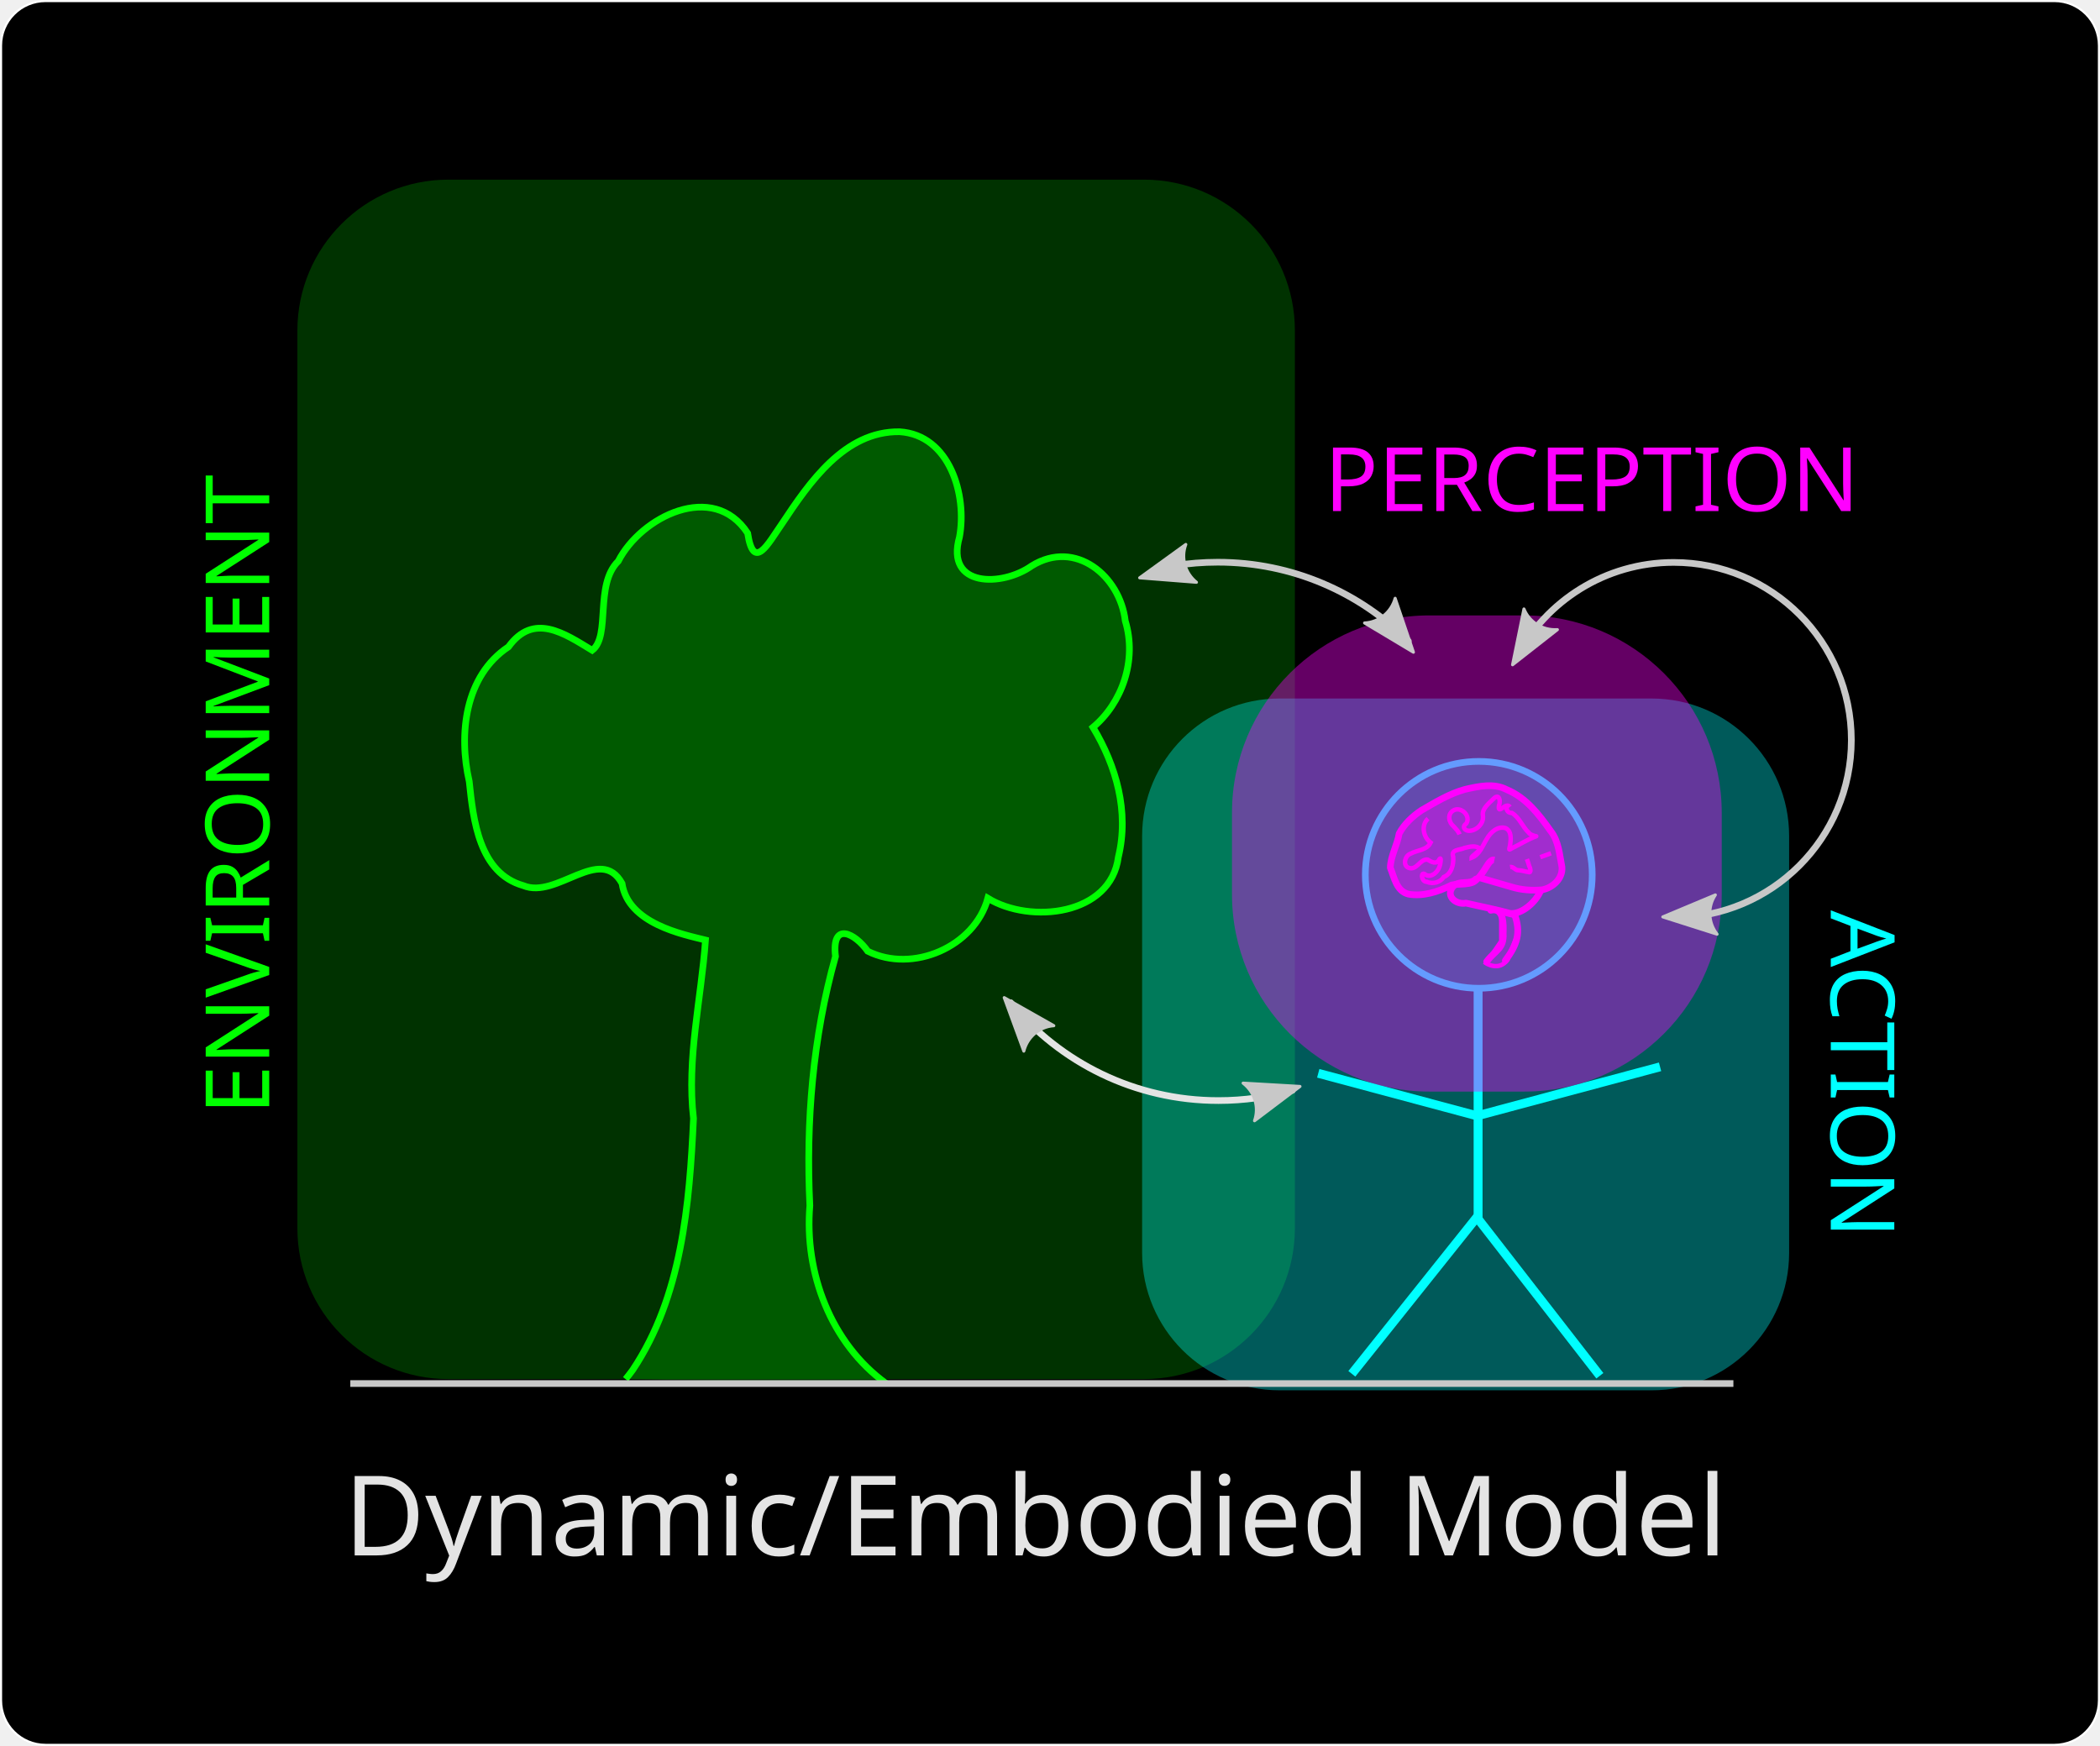
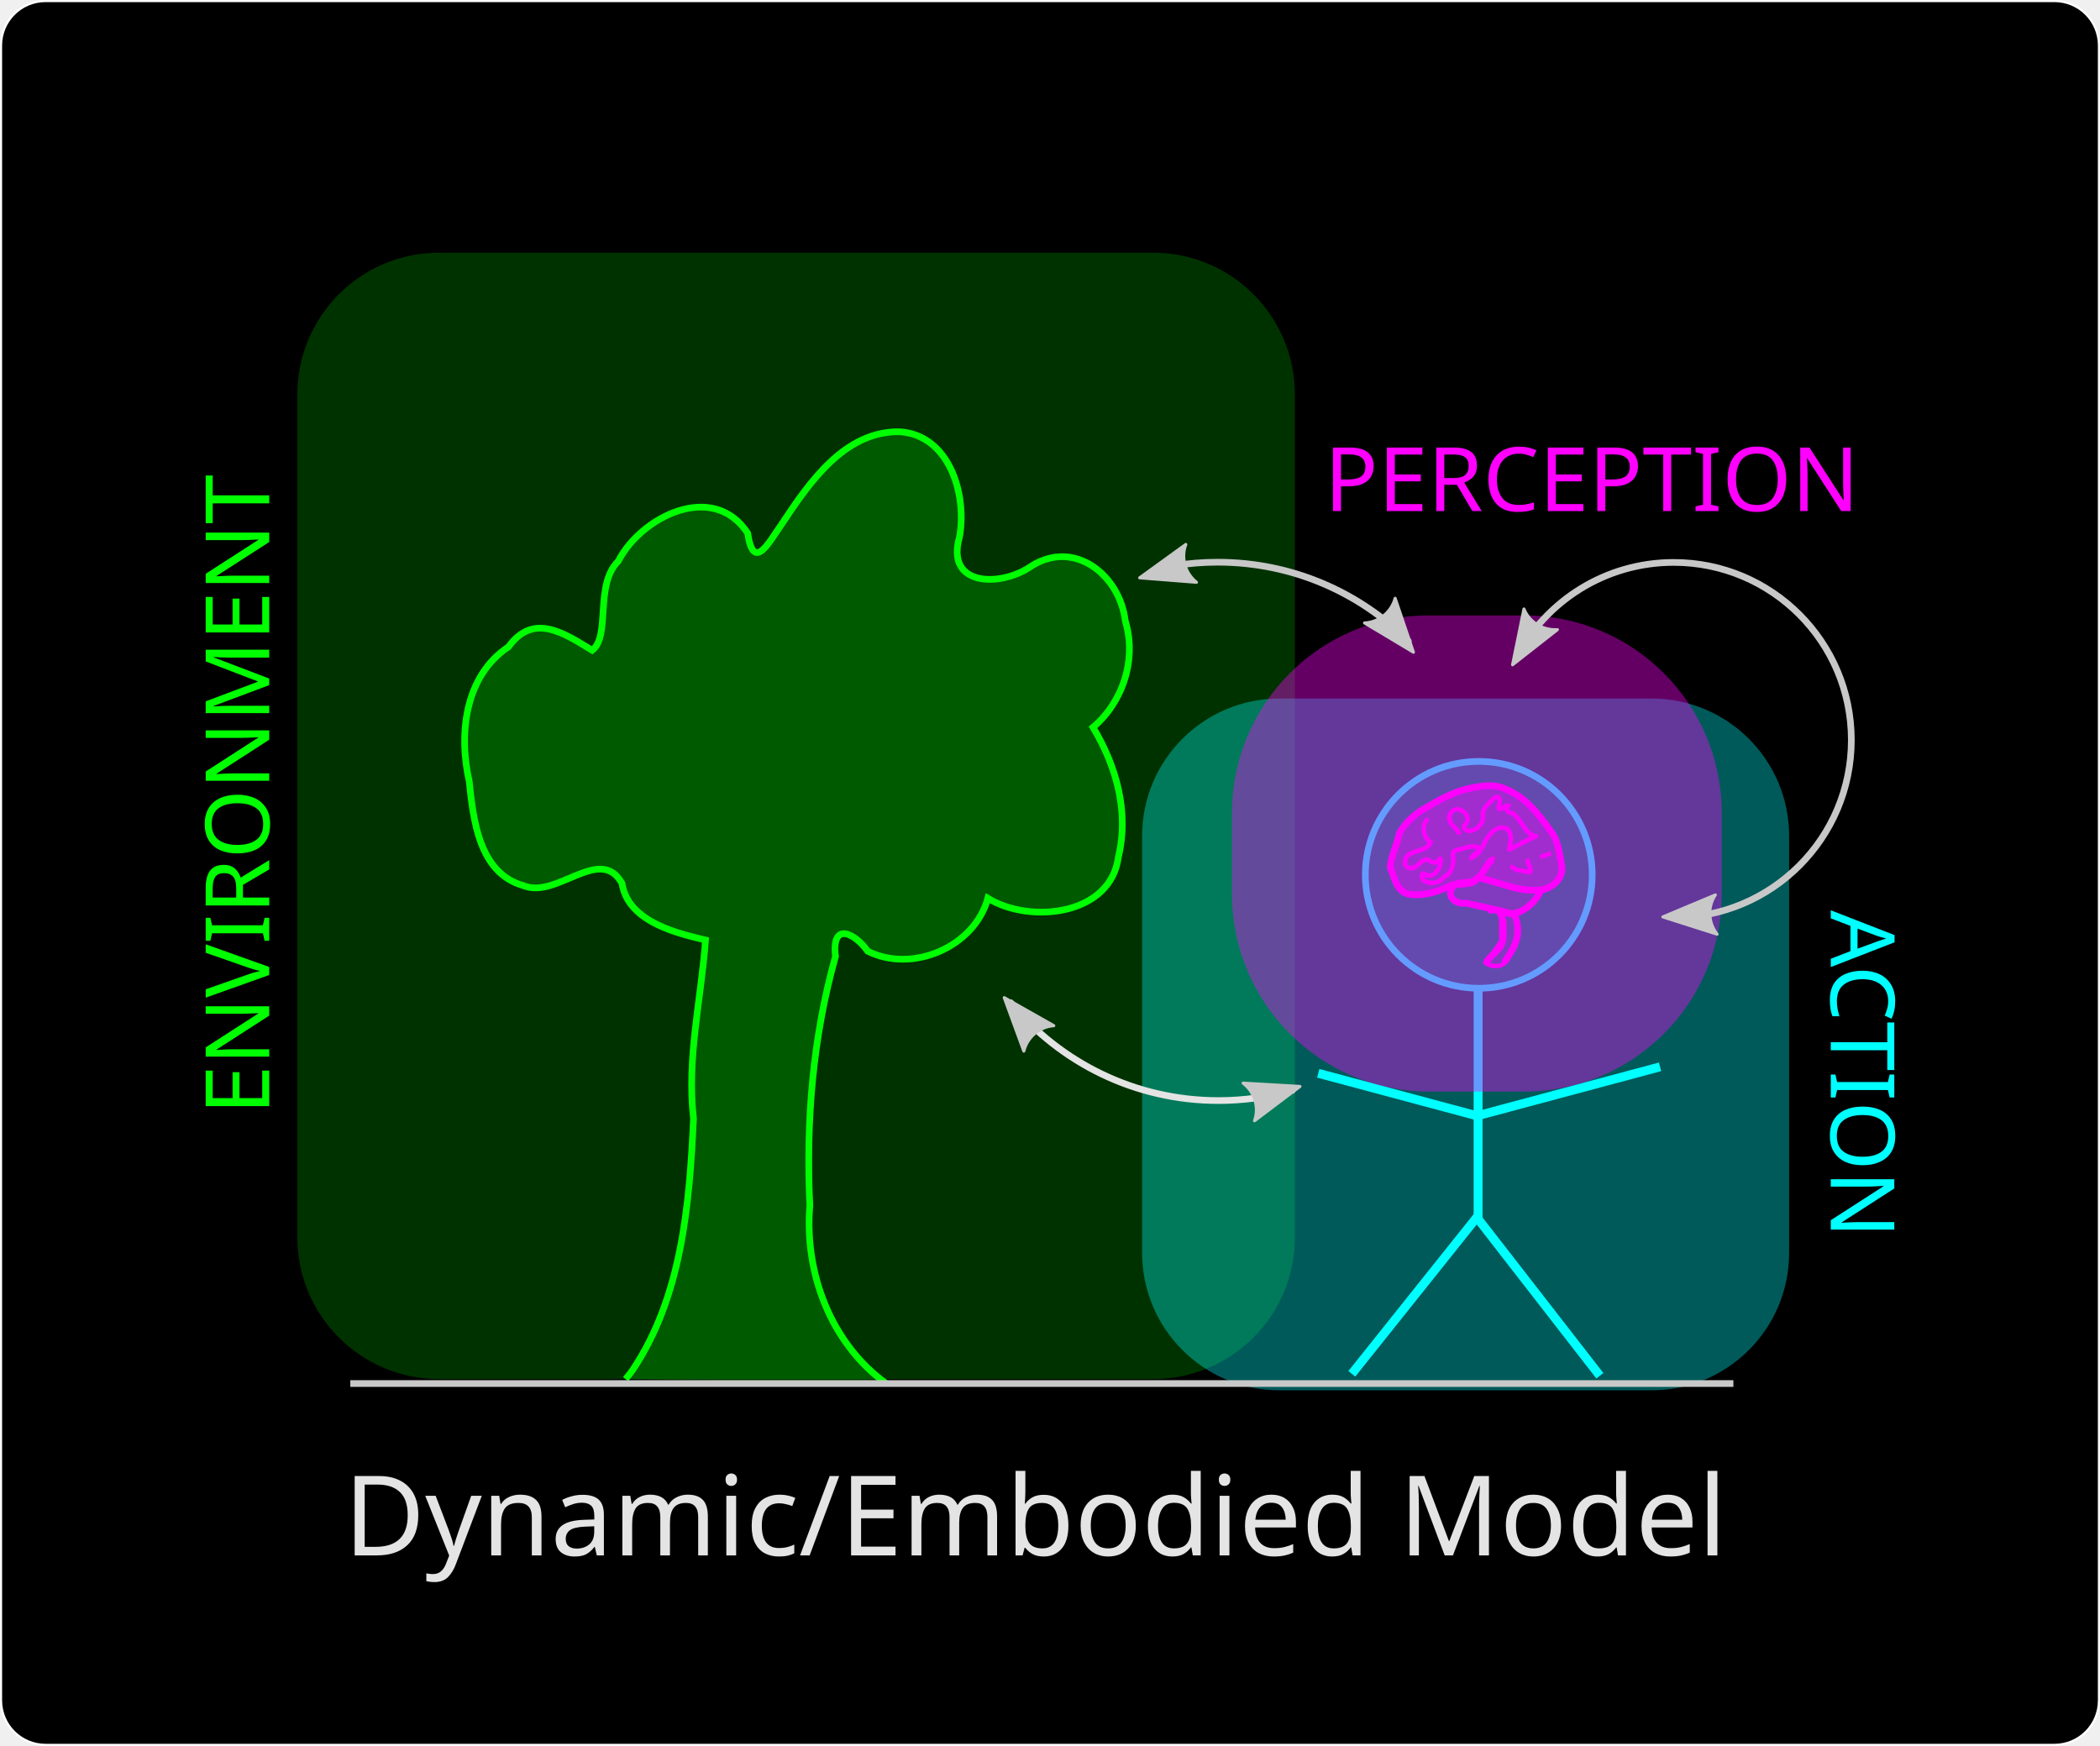
<svg xmlns="http://www.w3.org/2000/svg" width="133.241mm" height="110.797mm" viewBox="0 0 472.115 392.589" id="svg4443" version="1.1">
  <defs id="defs4445">
    <marker style="overflow:visible" id="marker11572" refX="0" refY="0" orient="auto">
      <path transform="matrix(1.1,0,0,1.1,1.1,0)" d="M 8.719,4.034 -2.207,0.016 8.719,-4.002 c -1.745,2.372 -1.735,5.617 -6e-7,8.035 z" style="fill:#c8c8c8;fill-opacity:1;fill-rule:evenodd;stroke:#c8c8c8;stroke-width:0.625;stroke-linejoin:round;stroke-opacity:1" id="path11574" />
    </marker>
    <marker style="overflow:visible" id="marker11572-3" refX="0" refY="0" orient="auto">
      <path transform="matrix(1.1,0,0,1.1,1.1,0)" d="M 8.719,4.034 -2.207,0.016 8.719,-4.002 c -1.745,2.372 -1.735,5.617 -6e-7,8.035 z" style="fill:#c8c8c8;fill-opacity:1;fill-rule:evenodd;stroke:#c8c8c8;stroke-width:0.625;stroke-linejoin:round;stroke-opacity:1" id="path11574-6" />
    </marker>
    <marker style="overflow:visible" id="marker11572-9" refX="0" refY="0" orient="auto">
      <path transform="matrix(1.1,0,0,1.1,1.1,0)" d="M 8.719,4.034 -2.207,0.016 8.719,-4.002 c -1.745,2.372 -1.735,5.617 -6e-7,8.035 z" style="fill:#c8c8c8;fill-opacity:1;fill-rule:evenodd;stroke:#c8c8c8;stroke-width:0.625;stroke-linejoin:round;stroke-opacity:1" id="path11574-0" />
    </marker>
    <marker style="overflow:visible" id="marker11572-0" refX="0" refY="0" orient="auto">
      <path transform="matrix(1.1,0,0,1.1,1.1,0)" d="M 8.719,4.034 -2.207,0.016 8.719,-4.002 c -1.745,2.372 -1.735,5.617 -6e-7,8.035 z" style="fill:#c8c8c8;fill-opacity:1;fill-rule:evenodd;stroke:#c8c8c8;stroke-width:0.625;stroke-linejoin:round;stroke-opacity:1" id="path11574-2" />
    </marker>
    <marker style="overflow:visible" id="marker11572-04" refX="0" refY="0" orient="auto">
      <path transform="matrix(1.1,0,0,1.1,1.1,0)" d="M 8.719,4.034 -2.207,0.016 8.719,-4.002 c -1.745,2.372 -1.735,5.617 -6e-7,8.035 z" style="fill:#c8c8c8;fill-opacity:1;fill-rule:evenodd;stroke:#c8c8c8;stroke-width:0.625;stroke-linejoin:round;stroke-opacity:1" id="path11574-08" />
    </marker>
    <marker style="overflow:visible" id="marker11572-1" refX="0" refY="0" orient="auto">
      <path transform="matrix(1.1,0,0,1.1,1.1,0)" d="M 8.719,4.034 -2.207,0.016 8.719,-4.002 c -1.745,2.372 -1.735,5.617 -6e-7,8.035 z" style="fill:#c8c8c8;fill-opacity:1;fill-rule:evenodd;stroke:#c8c8c8;stroke-width:0.625;stroke-linejoin:round;stroke-opacity:1" id="path11574-9" />
    </marker>
    <marker style="overflow:visible" id="marker11572-6" refX="0" refY="0" orient="auto">
      <path transform="matrix(1.1,0,0,1.1,1.1,0)" d="M 8.719,4.034 -2.207,0.016 8.719,-4.002 c -1.745,2.372 -1.735,5.617 -6e-7,8.035 z" style="fill:#c8c8c8;fill-opacity:1;fill-rule:evenodd;stroke:#c8c8c8;stroke-width:0.625;stroke-linejoin:round;stroke-opacity:1" id="path11574-5" />
    </marker>
    <marker style="overflow:visible" id="marker11572-3-1" refX="0" refY="0" orient="auto">
      <path transform="matrix(1.1,0,0,1.1,1.1,0)" d="M 8.719,4.034 -2.207,0.016 8.719,-4.002 c -1.745,2.372 -1.735,5.617 -6e-7,8.035 z" style="fill:#c8c8c8;fill-opacity:1;fill-rule:evenodd;stroke:#c8c8c8;stroke-width:0.625;stroke-linejoin:round;stroke-opacity:1" id="path11574-6-1" />
    </marker>
    <marker style="overflow:visible" id="marker11572-9-4" refX="0" refY="0" orient="auto">
      <path transform="matrix(1.1,0,0,1.1,1.1,0)" d="M 8.719,4.034 -2.207,0.016 8.719,-4.002 c -1.745,2.372 -1.735,5.617 -6e-7,8.035 z" style="fill:#c8c8c8;fill-opacity:1;fill-rule:evenodd;stroke:#c8c8c8;stroke-width:0.625;stroke-linejoin:round;stroke-opacity:1" id="path11574-0-8" />
    </marker>
    <marker style="overflow:visible" id="marker11572-0-5" refX="0" refY="0" orient="auto">
      <path transform="matrix(1.1,0,0,1.1,1.1,0)" d="M 8.719,4.034 -2.207,0.016 8.719,-4.002 c -1.745,2.372 -1.735,5.617 -6e-7,8.035 z" style="fill:#c8c8c8;fill-opacity:1;fill-rule:evenodd;stroke:#c8c8c8;stroke-width:0.625;stroke-linejoin:round;stroke-opacity:1" id="path11574-2-7" />
    </marker>
    <marker style="overflow:visible" id="marker11572-04-6" refX="0" refY="0" orient="auto">
      <path transform="matrix(1.1,0,0,1.1,1.1,0)" d="M 8.719,4.034 -2.207,0.016 8.719,-4.002 c -1.745,2.372 -1.735,5.617 -6e-7,8.035 z" style="fill:#c8c8c8;fill-opacity:1;fill-rule:evenodd;stroke:#c8c8c8;stroke-width:0.625;stroke-linejoin:round;stroke-opacity:1" id="path11574-08-6" />
    </marker>
    <marker style="overflow:visible" id="marker11572-1-9" refX="0" refY="0" orient="auto">
      <path transform="matrix(1.1,0,0,1.1,1.1,0)" d="M 8.719,4.034 -2.207,0.016 8.719,-4.002 c -1.745,2.372 -1.735,5.617 -6e-7,8.035 z" style="fill:#c8c8c8;fill-opacity:1;fill-rule:evenodd;stroke:#c8c8c8;stroke-width:0.625;stroke-linejoin:round;stroke-opacity:1" id="path11574-9-1" />
    </marker>
  </defs>
  <g id="layer3" style="display:inline">
    <rect transform="translate(34.00294,-60.98383)" style="display:inline;opacity:1;fill:#000000;fill-opacity:1;stroke:#ffffff;stroke-width:0.474;stroke-linecap:round;stroke-linejoin:round;stroke-miterlimit:4;stroke-dasharray:none;stroke-dashoffset:0;stroke-opacity:1" id="rect7825-2" width="471.641" height="392.115" x="-33.766" y="61.221" ry="10" rx="10" />
  </g>
  <g id="layer2" style="display:inline">
-     <rect transform="translate(34.00294,-60.98383)" style="display:inline;opacity:1;fill:#00ff00;fill-opacity:0.196;stroke:none;stroke-width:1.5;stroke-linecap:round;stroke-linejoin:round;stroke-miterlimit:4;stroke-dasharray:none;stroke-dashoffset:0;stroke-opacity:1" id="rect4624" width="224.254" height="269.711" x="32.854" y="101.38" ry="33.929" />
+     <rect style="display:inline;opacity:1;fill:#00ff00;fill-opacity:0.196;stroke:none;stroke-width:1.5;stroke-linecap:round;stroke-linejoin:round;stroke-miterlimit:4;stroke-dasharray:none;stroke-dashoffset:0;stroke-opacity:1" id="rect4624" width="224.254" height="253.282" x="66.857" y="56.825" ry="31.862" />
    <path transform="translate(34.00294,-60.98383)" style="display:inline;fill:#00ff00;fill-opacity:0.196;fill-rule:evenodd;stroke:#00ff00;stroke-width:1.5;stroke-linecap:butt;stroke-linejoin:miter;stroke-miterlimit:4;stroke-dasharray:none;stroke-opacity:1" d="m 165.228,372.083 c -12.451,-9.018 -18.438,-24.935 -17.161,-39.995 -0.922,-18.82 0.658,-37.864 5.764,-56.042 -0.935,-8.012 4.416,-5.176 7.25,-1.168 10.073,5.034 24.022,-0.977 26.999,-11.909 9.551,5.853 27.637,3.863 29.343,-9.271 2.476,-10.221 -0.495,-20.512 -5.702,-29.165 6.493,-5.432 9.972,-15.045 7.256,-23.928 -1.176,-10.082 -11.181,-18.466 -21.022,-12.387 -6.649,4.741 -19.487,4.901 -16.253,-6.468 1.752,-9.405 -2.182,-22.966 -13.459,-23.681 -12.404,-0.179 -20.325,11.462 -26.474,20.724 -3.108,4.469 -6.35,10.825 -7.688,2.073 -7.726,-11.791 -23.944,-3.725 -29.093,6.31 -5.398,5.327 -1.63,16.796 -5.854,20.04 -6.333,-3.862 -13.182,-8.557 -18.824,-0.783 -9.826,6.527 -11.261,19.657 -8.817,30.276 0.902,8.705 2.224,20.602 12.155,23.416 7.515,3.126 17.3,-9.31 22.193,-0.487 1.359,9.049 13.691,11.454 18.765,12.723 -0.98,13.369 -4.263,26.669 -2.698,40.125 -0.902,19.331 -2.622,40.041 -13.671,56.555 l -0.78,1.042 -0.81,1.019" id="path4138-6" />
  </g>
  <g id="layer4" style="display:inline">
    <rect transform="translate(34.00294,-60.98383)" style="display:inline;opacity:1;fill:#00ffff;fill-opacity:0.353;stroke:none;stroke-width:1.5;stroke-linecap:round;stroke-linejoin:round;stroke-miterlimit:4;stroke-dasharray:none;stroke-dashoffset:0;stroke-opacity:1" id="rect4626" width="145.462" height="155.563" x="222.763" y="218.053" ry="30.917" />
    <path transform="translate(34.00294,-60.98383)" style="display:inline;fill:none;fill-rule:evenodd;stroke:#00ffff;stroke-width:2;stroke-linecap:butt;stroke-linejoin:miter;stroke-miterlimit:4;stroke-dasharray:none;stroke-opacity:1" d="m 339.205,300.874 -41.137,11.023 -35.707,-9.568" id="path4217-2" />
    <path transform="translate(34.00294,-60.98383)" style="display:inline;fill:none;fill-rule:evenodd;stroke:#00ffff;stroke-width:2;stroke-linecap:butt;stroke-linejoin:miter;stroke-miterlimit:4;stroke-dasharray:none;stroke-opacity:1" d="m 298.298,335.089 27.373,35.25" id="path4213-1" />
    <path transform="translate(34.00294,-60.98383)" style="display:inline;fill:none;fill-rule:evenodd;stroke:#00ffff;stroke-width:2;stroke-linecap:butt;stroke-linejoin:miter;stroke-miterlimit:4;stroke-dasharray:none;stroke-opacity:1" d="M 298.199,334.475 269.914,369.902" id="path4215-0" />
    <path transform="translate(34.00294,-60.98383)" style="display:inline;fill:none;fill-rule:evenodd;stroke:#00ffff;stroke-width:2;stroke-linecap:butt;stroke-linejoin:miter;stroke-miterlimit:4;stroke-dasharray:none;stroke-opacity:1" d="m 298.298,283.108 0,51.981" id="path4301-8" />
    <circle transform="translate(34.00294,-60.98383)" style="display:inline;opacity:1;fill:#00ffff;fill-opacity:0.196;stroke:#00ffff;stroke-width:1.5;stroke-linecap:round;stroke-linejoin:miter;stroke-miterlimit:4;stroke-dasharray:none;stroke-dashoffset:0;stroke-opacity:1" id="path4211-0" cx="298.451" cy="257.702" r="25.506" />
  </g>
  <g id="layer1" transform="translate(34.00294,-60.98383)" style="display:inline">
    <path style="fill:none;fill-rule:evenodd;stroke:#c8c8c8;stroke-width:1.5;stroke-linecap:butt;stroke-linejoin:miter;stroke-miterlimit:4;stroke-dasharray:none;stroke-opacity:1" d="m 44.753,372.091 310.941,0" id="path4164-4" />
    <rect style="opacity:1;fill:#ff00ff;fill-opacity:0.392;stroke:none;stroke-width:1.5;stroke-linecap:round;stroke-linejoin:round;stroke-miterlimit:4;stroke-dasharray:none;stroke-dashoffset:0;stroke-opacity:1" id="rect4628" width="110.107" height="107.076" x="242.966" y="199.365" ry="44.4" />
    <path style="opacity:1;fill:none;fill-opacity:0.196;stroke:#e4e4e4;stroke-width:1.5;stroke-linecap:round;stroke-linejoin:round;stroke-miterlimit:4;stroke-dasharray:none;stroke-dashoffset:0;stroke-opacity:1" d="m 256.524,306.163 c -5.272,1.497 -10.837,2.298 -16.589,2.298 -18.806,0 -35.612,-8.565 -46.728,-22.007" id="path6612" />
    <path style="opacity:1;fill:none;fill-opacity:0.196;stroke:#c8c8c8;stroke-width:1.5;stroke-linecap:round;stroke-linejoin:round;stroke-miterlimit:4;stroke-dasharray:none;stroke-dashoffset:0;stroke-opacity:1" d="m 306.89,208.838 c 6.682,-12.715 20.018,-21.387 35.379,-21.387 22.059,0 39.941,17.882 39.941,39.941 0,22.059 -17.882,39.941 -39.941,39.941" id="path6606-0" />
    <path style="opacity:1;fill:none;fill-opacity:0.196;stroke:#c8c8c8;stroke-width:1.5;stroke-linecap:round;stroke-linejoin:round;stroke-miterlimit:4;stroke-dasharray:none;stroke-dashoffset:0;stroke-opacity:1" d="m 230.028,188.181 c 3.168,-0.511 6.418,-0.777 9.73,-0.777 16.737,0 31.889,6.784 42.857,17.752" id="path6604-0" />
    <path style="fill:#c8c8c8;fill-opacity:1;fill-rule:evenodd;stroke:#c8c8c8;stroke-width:1px;stroke-linecap:butt;stroke-linejoin:miter;stroke-opacity:1;marker-start:url(#marker11572-6)" d="m 306.731,209.326 3.125,-5.056" id="path11564" />
    <path style="fill:#c8c8c8;fill-opacity:1;fill-rule:evenodd;stroke:#c8c8c8;stroke-width:1px;stroke-linecap:butt;stroke-linejoin:miter;stroke-opacity:1;marker-start:url(#marker11572-3-1)" d="m 341.151,267.087 5.938,-0.262" id="path11564-0" />
    <path style="fill:#c8c8c8;fill-opacity:1;fill-rule:evenodd;stroke:#c8c8c8;stroke-width:1px;stroke-linecap:butt;stroke-linejoin:miter;stroke-opacity:1;marker-start:url(#marker11572-9-4)" d="m 282.911,206.621 -3.733,-4.626" id="path11564-7" />
    <path style="fill:#c8c8c8;fill-opacity:1;fill-rule:evenodd;stroke:#c8c8c8;stroke-width:1px;stroke-linecap:butt;stroke-linejoin:miter;stroke-opacity:1;marker-start:url(#marker11572-0-5)" d="m 223.486,190.538 5.722,-1.608" id="path11564-00" />
    <path style="fill:#c8c8c8;fill-opacity:1;fill-rule:evenodd;stroke:#c8c8c8;stroke-width:1px;stroke-linecap:butt;stroke-linejoin:miter;stroke-opacity:1;marker-start:url(#marker11572-04-6)" d="m 256.988,305.685 -5.688,1.725" id="path11564-1" />
    <path style="fill:#c8c8c8;fill-opacity:1;fill-rule:evenodd;stroke:#c8c8c8;stroke-width:1px;stroke-linecap:butt;stroke-linejoin:miter;stroke-opacity:1;marker-start:url(#marker11572-1-9)" d="m 192.638,286.319 3.844,4.533" id="path11564-9" />
    <g transform="translate(-69.28011,91.74282)" id="g4545-5">
      <g id="g4535-3">
        <path id="path4219-9" d="m 371.245,162.612 c -1.444,-0.284 -2.069,3.035 -4.466,4.804 -1.288,0.951 -4.74,0.438 -5.392,0.961 -2.888,1.417 -6.201,2.487 -9.44,1.928 -2.729,-0.661 -3.202,-3.744 -4.108,-5.944 l 0,-6e-5 c 0.085,-2.689 1.562,-5.06 1.992,-7.679 1.142,-2.141 3.003,-3.889 4.997,-5.226 3.131,-1.812 6.282,-3.742 9.797,-4.71 3.083,-0.701 6.495,-1.489 9.459,0.084 4.307,1.791 7.229,5.619 9.833,9.305 1.788,2.272 1.965,5.335 2.513,8.065 0.218,2.604 -2.067,4.651 -4.415,5.124 -2.337,0.205 -4.678,0.055 -6.92,-0.638 -0.199,-0.062 -6.648,-1.913 -6.846,-1.984" style="fill:#ff00ff;fill-opacity:0.392;fill-rule:evenodd;stroke:#ff00ff;stroke-width:1.5;stroke-linecap:butt;stroke-linejoin:round;stroke-miterlimit:4;stroke-dasharray:none;stroke-opacity:1" />
        <path id="path4223-4" d="m 367.07,166.916 c -1.331,1.405 -3.797,0.108 -5.166,1.727 -1.738,2.128 0.795,4.126 2.942,3.671 3.319,0.786 6.676,1.389 9.957,2.328 2.642,0.231 5.787,-2.597 6.815,-5.066" style="fill:#ff00ff;fill-opacity:0.196;fill-rule:evenodd;stroke:#ff00ff;stroke-width:1.5;stroke-linecap:round;stroke-linejoin:round;stroke-miterlimit:4;stroke-dasharray:none;stroke-opacity:1" />
        <path id="path4271-1" d="m 370.416,173.933 c 2.963,-0.742 2.88,3.211 2.802,5.148 0.238,3.512 -1.742,3.761 -3.71,6.381" style="fill:none;fill-opacity:0.196;fill-rule:evenodd;stroke:#ff00ff;stroke-width:1.5;stroke-linecap:round;stroke-linejoin:round;stroke-miterlimit:4;stroke-dasharray:none;stroke-opacity:1" />
        <path id="path4281-5" d="m 375.72,174.69 c 1.631,4.339 0.558,7.065 -2.02,10.555" style="fill:none;fill-opacity:0.196;fill-rule:evenodd;stroke:#ff00ff;stroke-width:1.5;stroke-linecap:round;stroke-linejoin:round;stroke-miterlimit:4;stroke-dasharray:none;stroke-opacity:1" />
        <path id="path4523-4" d="m 372.787,174.434 3.393,0.893 0.179,4.286 -2.174,5.462 c -1.976,2.664 -4.812,0.758 -4.812,0.758 l 3.415,-4.969 z" style="fill:#ff00ff;fill-opacity:0.196;fill-rule:evenodd;stroke:#ff00ff;stroke-width:1px;stroke-linecap:butt;stroke-linejoin:miter;stroke-opacity:1" />
        <path style="fill:none;fill-rule:evenodd;stroke:#ff00ff;stroke-width:1px;stroke-linecap:butt;stroke-linejoin:miter;stroke-opacity:1" d="m 356.331,153.326 c -1.652,1.449 -1.063,4.183 0.574,5.388 -0.826,1.737 -3.049,1.674 -4.544,2.504 -1.318,0.459 -1.807,2.864 -0.194,3.229 1.712,0.387 2.371,-2.097 4.044,-1.914 0.853,0.542 2.082,1.212 2.683,-0.113 0.533,-0.654 0.17,1.31 0.03,1.651 -0.397,1.215 -1.727,2.546 -3.086,1.922 -1.264,-1.178 -1.117,1.556 0.181,1.524 1.373,0.613 3.061,0.135 3.85,-1.072 1.767,-0.724 2.236,-2.8 2.116,-4.521 -0.617,-1.712 1.461,-1.495 2.545,-2.008 1.125,-0.293 2.56,-0.677 3.52,0.211 -0.413,0.715 -1.994,1.656 -1.975,2.014 1.876,-0.681 2.497,-2.745 3.479,-4.288 0.809,-1.448 2.436,-2.952 4.218,-2.398 1.37,0.683 1.198,2.516 1.01,3.792 -0.059,0.554 -0.568,1.432 0.315,0.777 1.864,-0.884 3.611,-2.036 5.555,-2.74 0.325,0.106 -1.439,-0.272 -1.69,-0.809 -1.425,-1.328 -2.061,-3.376 -3.767,-4.423 -1.731,0.023 -1.321,-2.384 -0.47,-1.363 -0.905,-1.256 -2.732,1.97 -2.465,-0.268 0.422,-0.954 0.136,-2.846 -1.158,-1.624 -1.007,1.021 -2.733,2.299 -2.442,3.85 0.278,1.79 -1.537,3.539 -3.296,3.401 -1.007,-0.149 -1.333,-1.036 -0.46,-1.602 1.172,-1.699 -1.215,-3.997 -2.905,-2.953 -1.394,0.833 -1.029,2.714 0.115,3.602 0.488,0.54 1.03,1.068 1.287,1.766" id="path4502-1" />
        <path style="fill:none;fill-rule:evenodd;stroke:#ff00ff;stroke-width:1px;stroke-linecap:butt;stroke-linejoin:miter;stroke-opacity:1" d="m 374.767,164.186 c 0.764,-0.121 1.183,0.805 1.89,0.742 0.77,0.031 1.456,0.299 2.201,0.381 0.784,0.38 0.438,-0.984 0.198,-1.376 -0.167,-0.504 -0.311,-1.018 -0.5,-1.514" id="path4510-5" />
        <path style="fill:none;fill-rule:evenodd;stroke:#ff00ff;stroke-width:1px;stroke-linecap:butt;stroke-linejoin:miter;stroke-opacity:1" d="m 383.957,161.107 -2.399,0.884" id="path4518-5" />
      </g>
    </g>
  </g>
  <g id="layer6" style="display:inline">
    <text transform="translate(34.00294,-60.98383)" xml:space="preserve" style="font-style:normal;font-weight:normal;font-size:52.5px;line-height:125%;font-family:sans-serif;letter-spacing:0px;word-spacing:0px;display:inline;fill:#e4e4e4;fill-opacity:1;stroke:none;stroke-width:1px;stroke-linecap:butt;stroke-linejoin:miter;stroke-opacity:1" x="43.313" y="410.735" id="text7314-5">
      <tspan id="tspan7316-2" x="43.313" y="410.735" style="font-style:normal;font-variant:normal;font-weight:normal;font-stretch:normal;font-size:25px;font-family:EarthboundZero;-inkscape-font-specification:EarthboundZero;fill:#e4e4e4;fill-opacity:1">Dynamic/Embodied Model</tspan>
      <tspan x="43.313" y="441.985" style="font-style:normal;font-variant:normal;font-weight:normal;font-stretch:normal;font-size:25px;font-family:EarthboundZero;-inkscape-font-specification:EarthboundZero;fill:#e4e4e4;fill-opacity:1" id="tspan4556" />
    </text>
  </g>
  <g id="layer5" style="display:inline">
    <text xml:space="preserve" style="font-style:normal;font-weight:normal;font-size:52.5px;line-height:125%;font-family:sans-serif;letter-spacing:0px;word-spacing:0px;display:inline;fill:#00ff00;fill-opacity:1;stroke:none;stroke-width:1px;stroke-linecap:butt;stroke-linejoin:miter;stroke-opacity:1" x="-311.64" y="26.524" id="text7169-4" transform="matrix(0,-1,1,0,34.00294,-60.98383)">
      <tspan id="tspan7171-1" x="-311.64" y="26.524" style="font-style:normal;font-variant:normal;font-weight:normal;font-stretch:normal;font-size:20px;font-family:'8-bit Operator+';-inkscape-font-specification:'8-bit Operator+';fill:#00ff00;fill-opacity:1">ENVIRONMENT</tspan>
    </text>
    <text xml:space="preserve" style="font-style:normal;font-weight:normal;font-size:52.5px;line-height:125%;font-family:sans-serif;letter-spacing:0px;word-spacing:0px;display:inline;fill:#00ffff;fill-opacity:1;stroke:none;stroke-width:1px;stroke-linecap:butt;stroke-linejoin:miter;stroke-opacity:1" x="265.671" y="-377.585" id="text7169-5-4" transform="matrix(0,1,-1,0,34.00294,-60.98383)">
      <tspan id="tspan7171-3-3" x="265.671" y="-377.585" style="font-style:normal;font-variant:normal;font-weight:normal;font-stretch:normal;font-size:20px;font-family:'8-bit Operator+';-inkscape-font-specification:'8-bit Operator+';fill:#00ffff;fill-opacity:1">ACTION</tspan>
    </text>
    <text transform="translate(34.00294,-60.98383)" xml:space="preserve" style="font-style:normal;font-weight:normal;font-size:52.5px;line-height:125%;font-family:sans-serif;letter-spacing:0px;word-spacing:0px;display:inline;fill:#ff00ff;fill-opacity:1;stroke:none;stroke-width:1px;stroke-linecap:butt;stroke-linejoin:miter;stroke-opacity:1" x="263.741" y="175.903" id="text7169-0-6">
      <tspan id="tspan7171-8-4" x="263.741" y="175.903" style="font-style:normal;font-variant:normal;font-weight:normal;font-stretch:normal;font-size:20px;font-family:'8-bit Operator+';-inkscape-font-specification:'8-bit Operator+';fill:#ff00ff;fill-opacity:1">PERCEPTION</tspan>
    </text>
  </g>
</svg>
